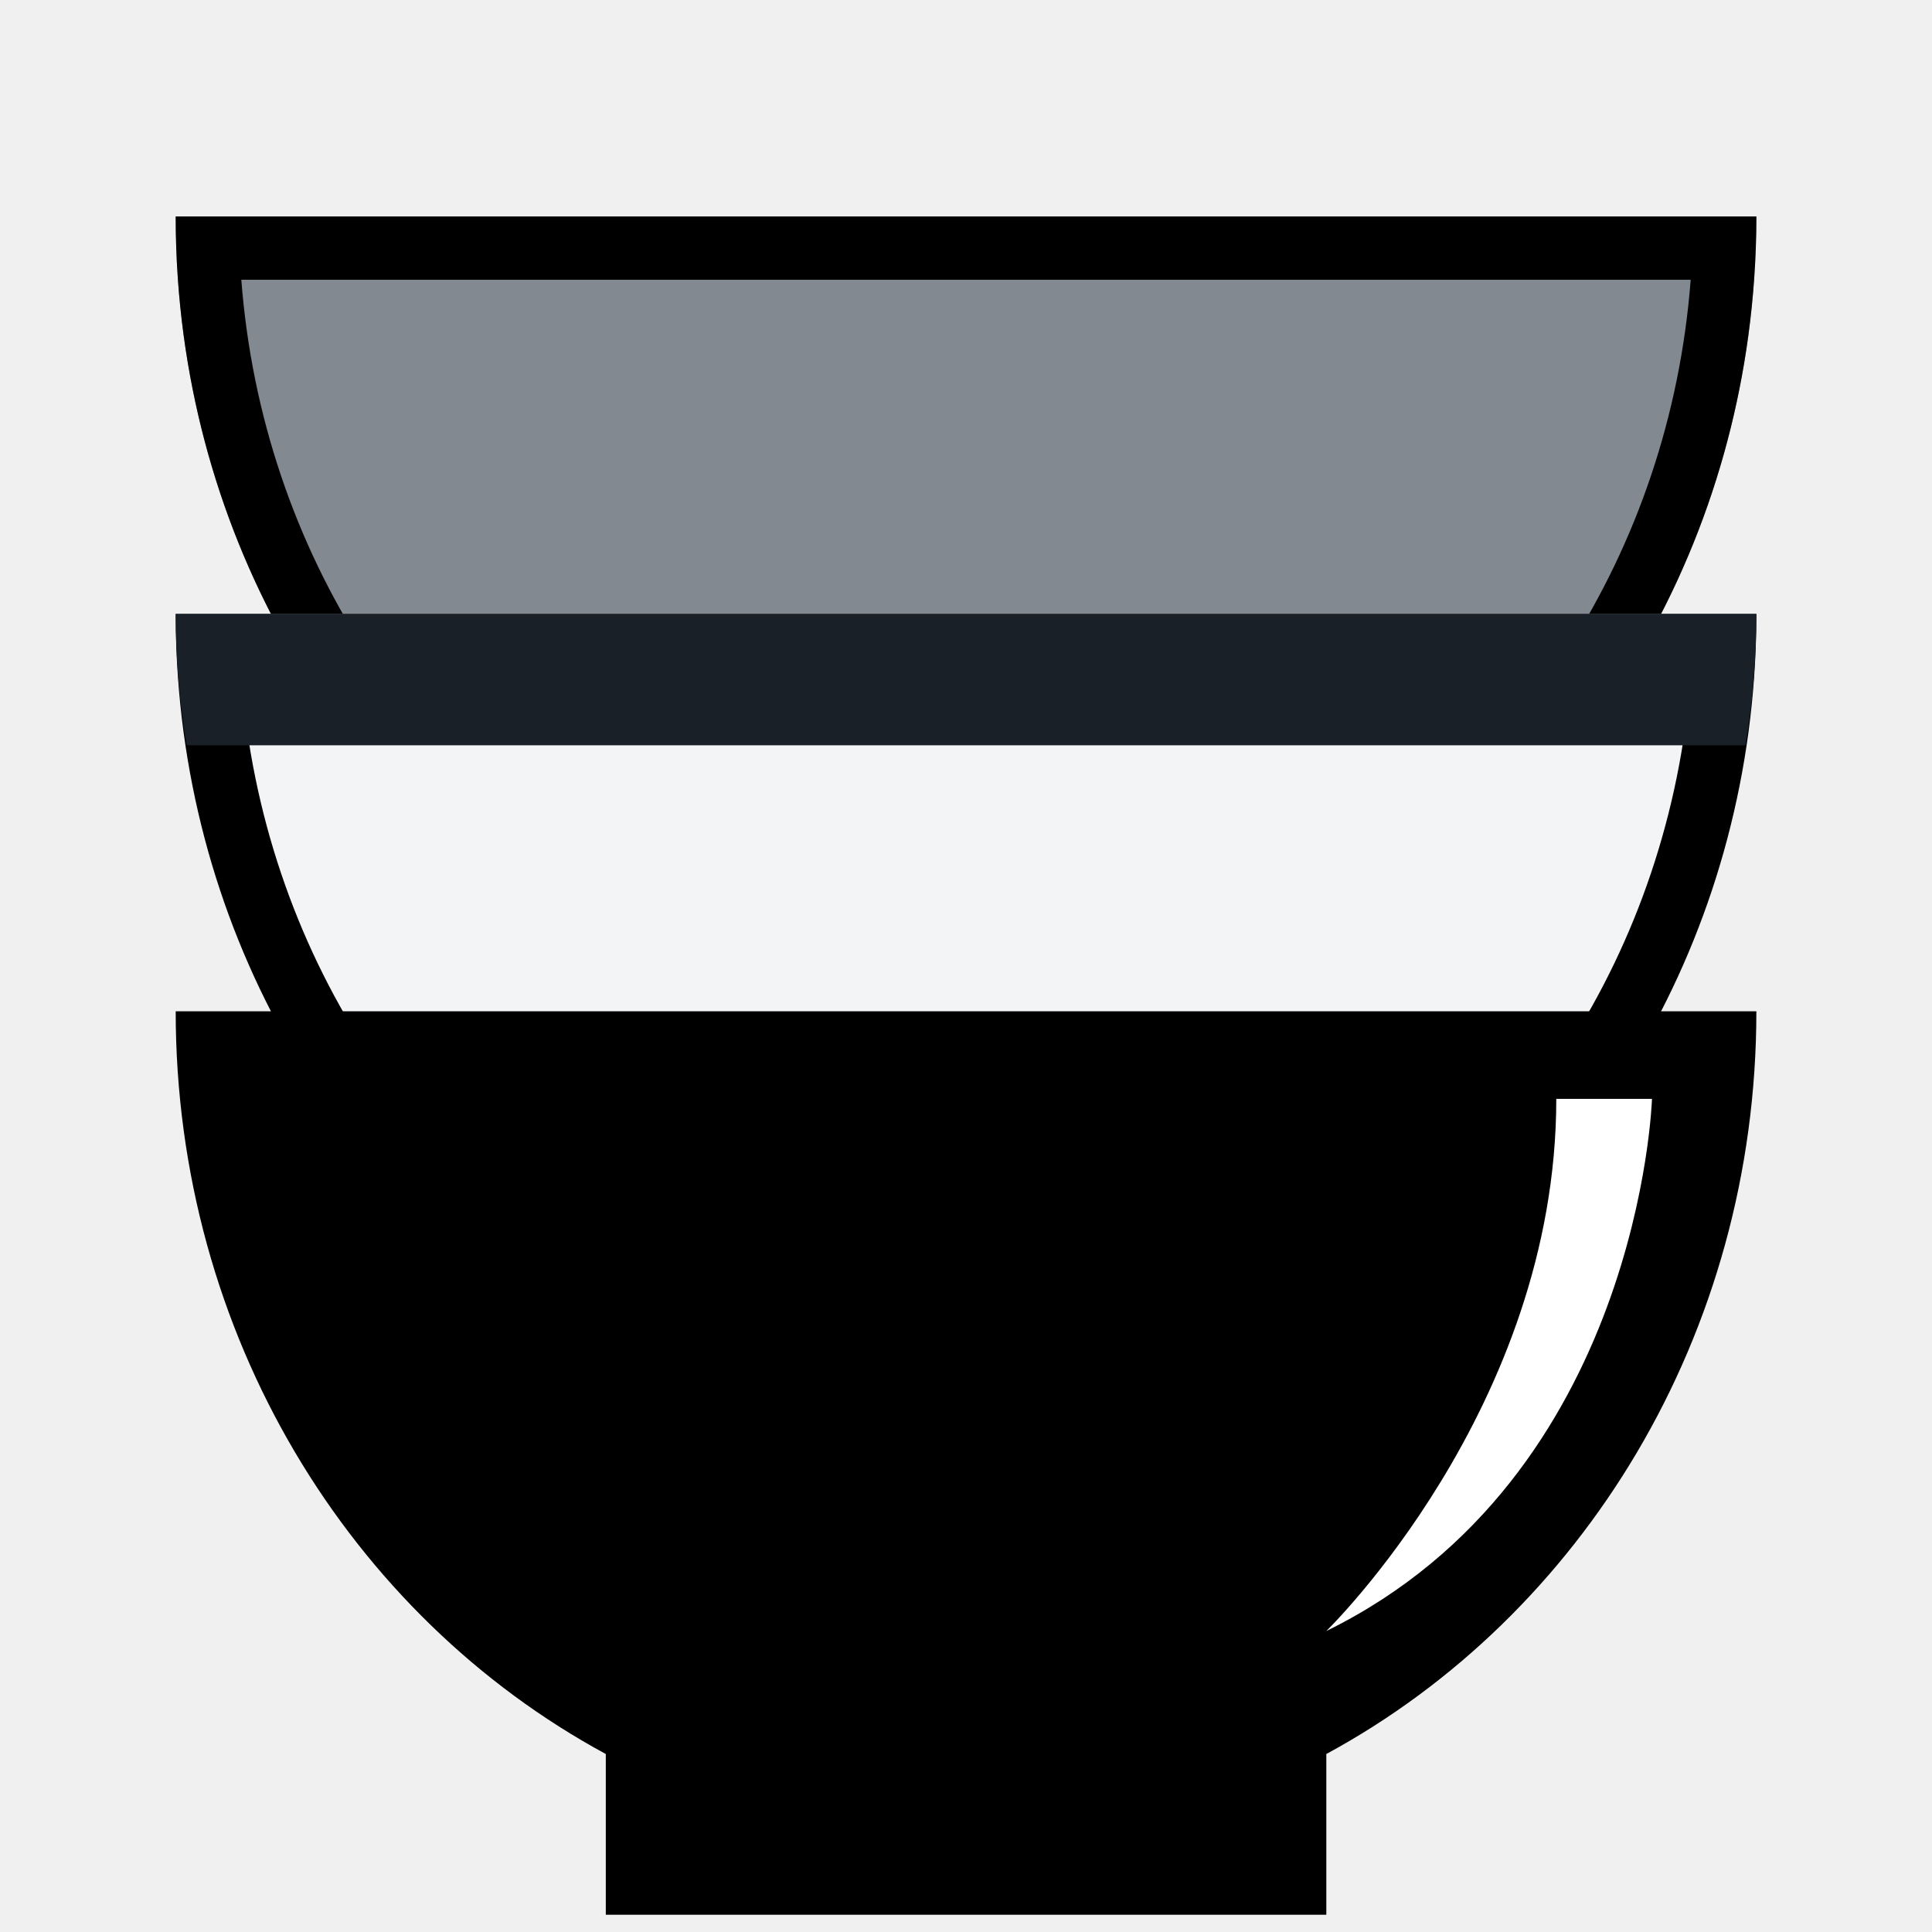
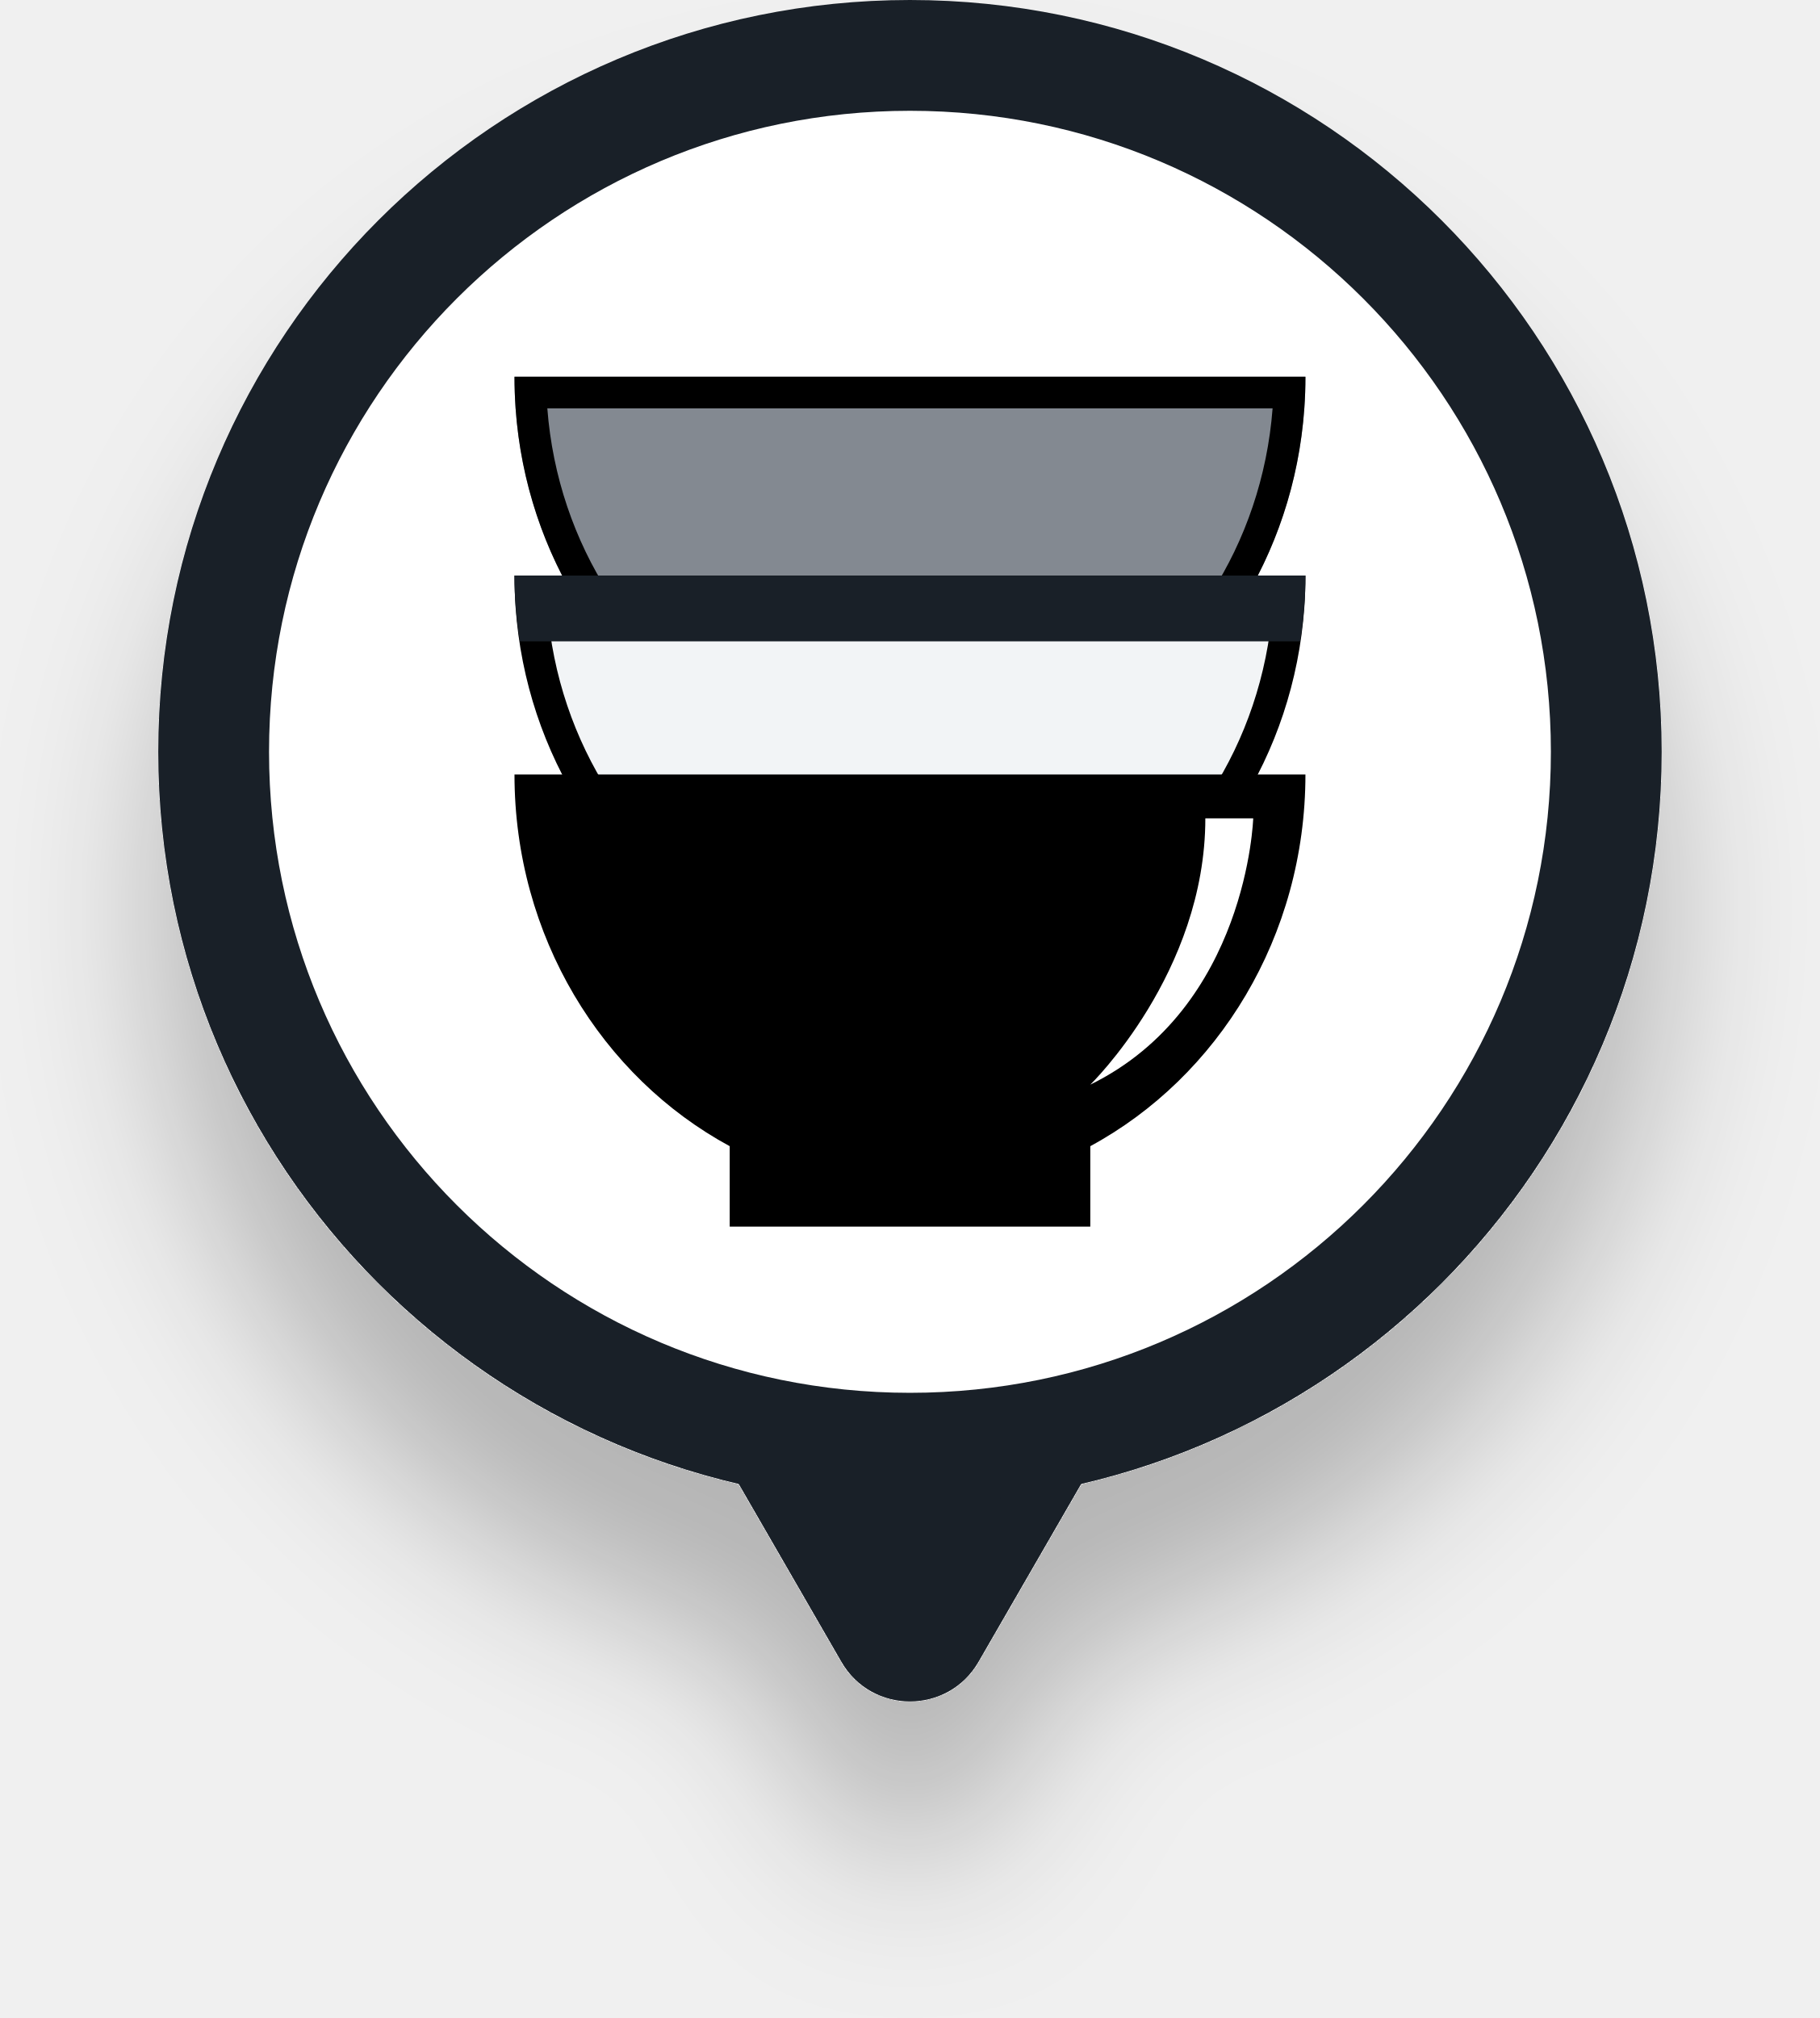
- <svg xmlns="http://www.w3.org/2000/svg" width="32" height="32" viewBox="0 0 32 32" fill="none">
-   <g id="Pin Bowl3" clip-path="url(#clip0_2527_262)">
-     <g id="Group 1000004538">
-       <path id="Union" fill-rule="evenodd" clip-rule="evenodd" d="M21.968 15.887C26.197 13.597 29.091 8.948 29.091 3.586H2.91C2.91 8.948 5.804 13.598 10.034 15.888V18.55H21.968V15.887Z" fill="#838991" />
-       <path id="Union (Stroke)" fill-rule="evenodd" clip-rule="evenodd" d="M21.968 15.887C25.919 13.747 28.704 9.549 29.053 4.634C29.078 4.288 29.091 3.938 29.091 3.586H2.91C2.91 3.938 2.922 4.288 2.947 4.634C3.296 9.549 6.082 13.748 10.034 15.888V18.55H21.968V15.887ZM20.92 17.502V15.263L21.469 14.966C25.08 13.01 27.656 9.166 28.003 4.634H3.997C4.344 9.166 6.921 13.011 10.532 14.967L11.081 15.264V17.502H20.92Z" fill="black" />
-     </g>
-     <g id="Group 1000004480">
-       <g id="Group 1000004430">
-         <path id="Union_2" fill-rule="evenodd" clip-rule="evenodd" d="M21.968 22.47C26.197 20.179 29.091 15.53 29.091 10.169H2.91C2.91 15.531 5.804 20.18 10.034 22.471V25.131H21.968V22.47Z" fill="#F2F4F6" />
-         <path id="Union (Stroke)_2" fill-rule="evenodd" clip-rule="evenodd" d="M21.968 22.47C25.919 20.33 28.704 16.131 29.054 11.216C29.078 10.87 29.091 10.521 29.091 10.169H2.91C2.91 10.521 2.922 10.87 2.947 11.216C3.296 16.132 6.082 20.331 10.034 22.471V25.131H21.968V22.47ZM20.921 24.084V21.846L21.469 21.549C25.08 19.593 27.656 15.749 28.003 11.216H3.997C4.344 15.749 6.921 19.594 10.533 21.549L11.081 21.847V24.084H20.921Z" fill="black" />
-       </g>
-       <path id="Vector" d="M28.91 12.344C29.029 11.636 29.091 10.909 29.091 10.169H2.91C2.91 10.909 2.973 11.636 3.091 12.344H28.909H28.91Z" fill="#192028" />
-     </g>
-     <g id="Group 1000004439">
-       <path id="Union_3" fill-rule="evenodd" clip-rule="evenodd" d="M21.968 29.052C26.197 26.761 29.091 22.112 29.091 16.75H2.91C2.91 22.113 5.804 26.762 10.034 29.052V31.714H21.968V29.052Z" fill="black" />
-       <path id="Vector_2" d="M25.777 18.201H27.362C27.362 18.201 27.17 24.461 21.968 27.015C21.968 27.015 25.777 23.319 25.777 18.201Z" fill="white" />
-     </g>
+ <svg xmlns="http://www.w3.org/2000/svg" width="46" height="51" viewBox="0 0 46 51" fill="none">
+   <g filter="url(#filter0_d_3634_7746)">
+     <path d="M24.732 42C23.962 43.333 22.038 43.333 21.268 42L17.804 36C17.034 34.667 17.996 33 19.536 33L26.464 33C28.004 33 28.966 34.667 28.196 36L24.732 42Z" fill="#192028" />
+     <circle cx="23" cy="19" r="17.6" fill="white" stroke="#192028" stroke-width="2.8" />
  </g>
+   <path fill-rule="evenodd" clip-rule="evenodd" d="M27.558 18.914C30.787 17.165 32.996 13.615 32.996 9.521H13.004C13.004 13.615 15.214 17.166 18.444 18.915V20.947H27.558V18.914Z" fill="#838991" />
+   <path fill-rule="evenodd" clip-rule="evenodd" d="M27.558 18.914C30.575 17.28 32.702 14.074 32.968 10.32C32.987 10.056 32.996 9.79 32.996 9.521H13.004C13.004 9.79 13.014 10.056 13.032 10.32C13.299 14.074 15.426 17.281 18.444 18.915V20.947H27.558V18.914ZM26.758 20.147V18.438L27.177 18.211C29.934 16.717 31.901 13.781 32.166 10.32H13.834C14.099 13.782 16.067 16.718 18.825 18.211L19.244 18.438V20.147H26.758Z" fill="black" />
+   <path fill-rule="evenodd" clip-rule="evenodd" d="M27.558 23.941C30.787 22.191 32.996 18.641 32.996 14.547H13.004C13.004 18.642 15.214 22.192 18.444 23.941V25.973H27.558V23.941Z" fill="#F2F4F6" />
+   <path fill-rule="evenodd" clip-rule="evenodd" d="M27.558 23.941C30.575 22.306 32.702 19.1 32.968 15.347C32.987 15.083 32.996 14.816 32.996 14.547H13.004C13.004 14.816 13.014 15.083 13.032 15.347C13.299 19.101 15.426 22.307 18.444 23.941V25.973H27.558V23.941ZM26.758 25.173V23.464L27.177 23.237C29.934 21.744 31.901 18.808 32.166 15.347H13.834C14.099 18.808 16.067 21.744 18.825 23.238L19.244 23.465V25.173H26.758Z" fill="black" />
+   <path d="M32.859 16.208C32.949 15.667 32.996 15.112 32.996 14.547H13.004C13.004 15.112 13.052 15.667 13.142 16.208H32.858H32.859Z" fill="#192028" />
+   <path fill-rule="evenodd" clip-rule="evenodd" d="M27.558 28.967C30.787 27.218 32.996 23.668 32.996 19.573H13.004C13.004 23.668 15.214 27.218 18.444 28.967V31H27.558V28.967Z" fill="black" />
+   <path d="M30.466 20.681H31.676C31.676 20.681 31.53 25.461 27.558 27.412C27.558 27.412 30.466 24.589 30.466 20.681Z" fill="white" />
  <defs>
-     <clipPath id="clip0_2527_262">
-       <rect width="31.429" height="31.429" fill="white" transform="translate(0.285767 0.285645)" />
-     </clipPath>
+     <filter id="filter0_d_3634_7746" x="0" y="0" width="46" height="52" filterUnits="userSpaceOnUse" color-interpolation-filters="sRGB">
+       <feFlood flood-opacity="0" result="BackgroundImageFix" />
+       <feColorMatrix in="SourceAlpha" type="matrix" values="0 0 0 0 0 0 0 0 0 0 0 0 0 0 0 0 0 0 127 0" result="hardAlpha" />
+       <feOffset dy="4" />
+       <feGaussianBlur stdDeviation="2" />
+       <feComposite in2="hardAlpha" operator="out" />
+       <feColorMatrix type="matrix" values="0 0 0 0 0 0 0 0 0 0 0 0 0 0 0 0 0 0 0.25 0" />
+       <feBlend mode="normal" in2="BackgroundImageFix" result="effect1_dropShadow_3634_7746" />
+       <feBlend mode="normal" in="SourceGraphic" in2="effect1_dropShadow_3634_7746" result="shape" />
+     </filter>
  </defs>
</svg>
